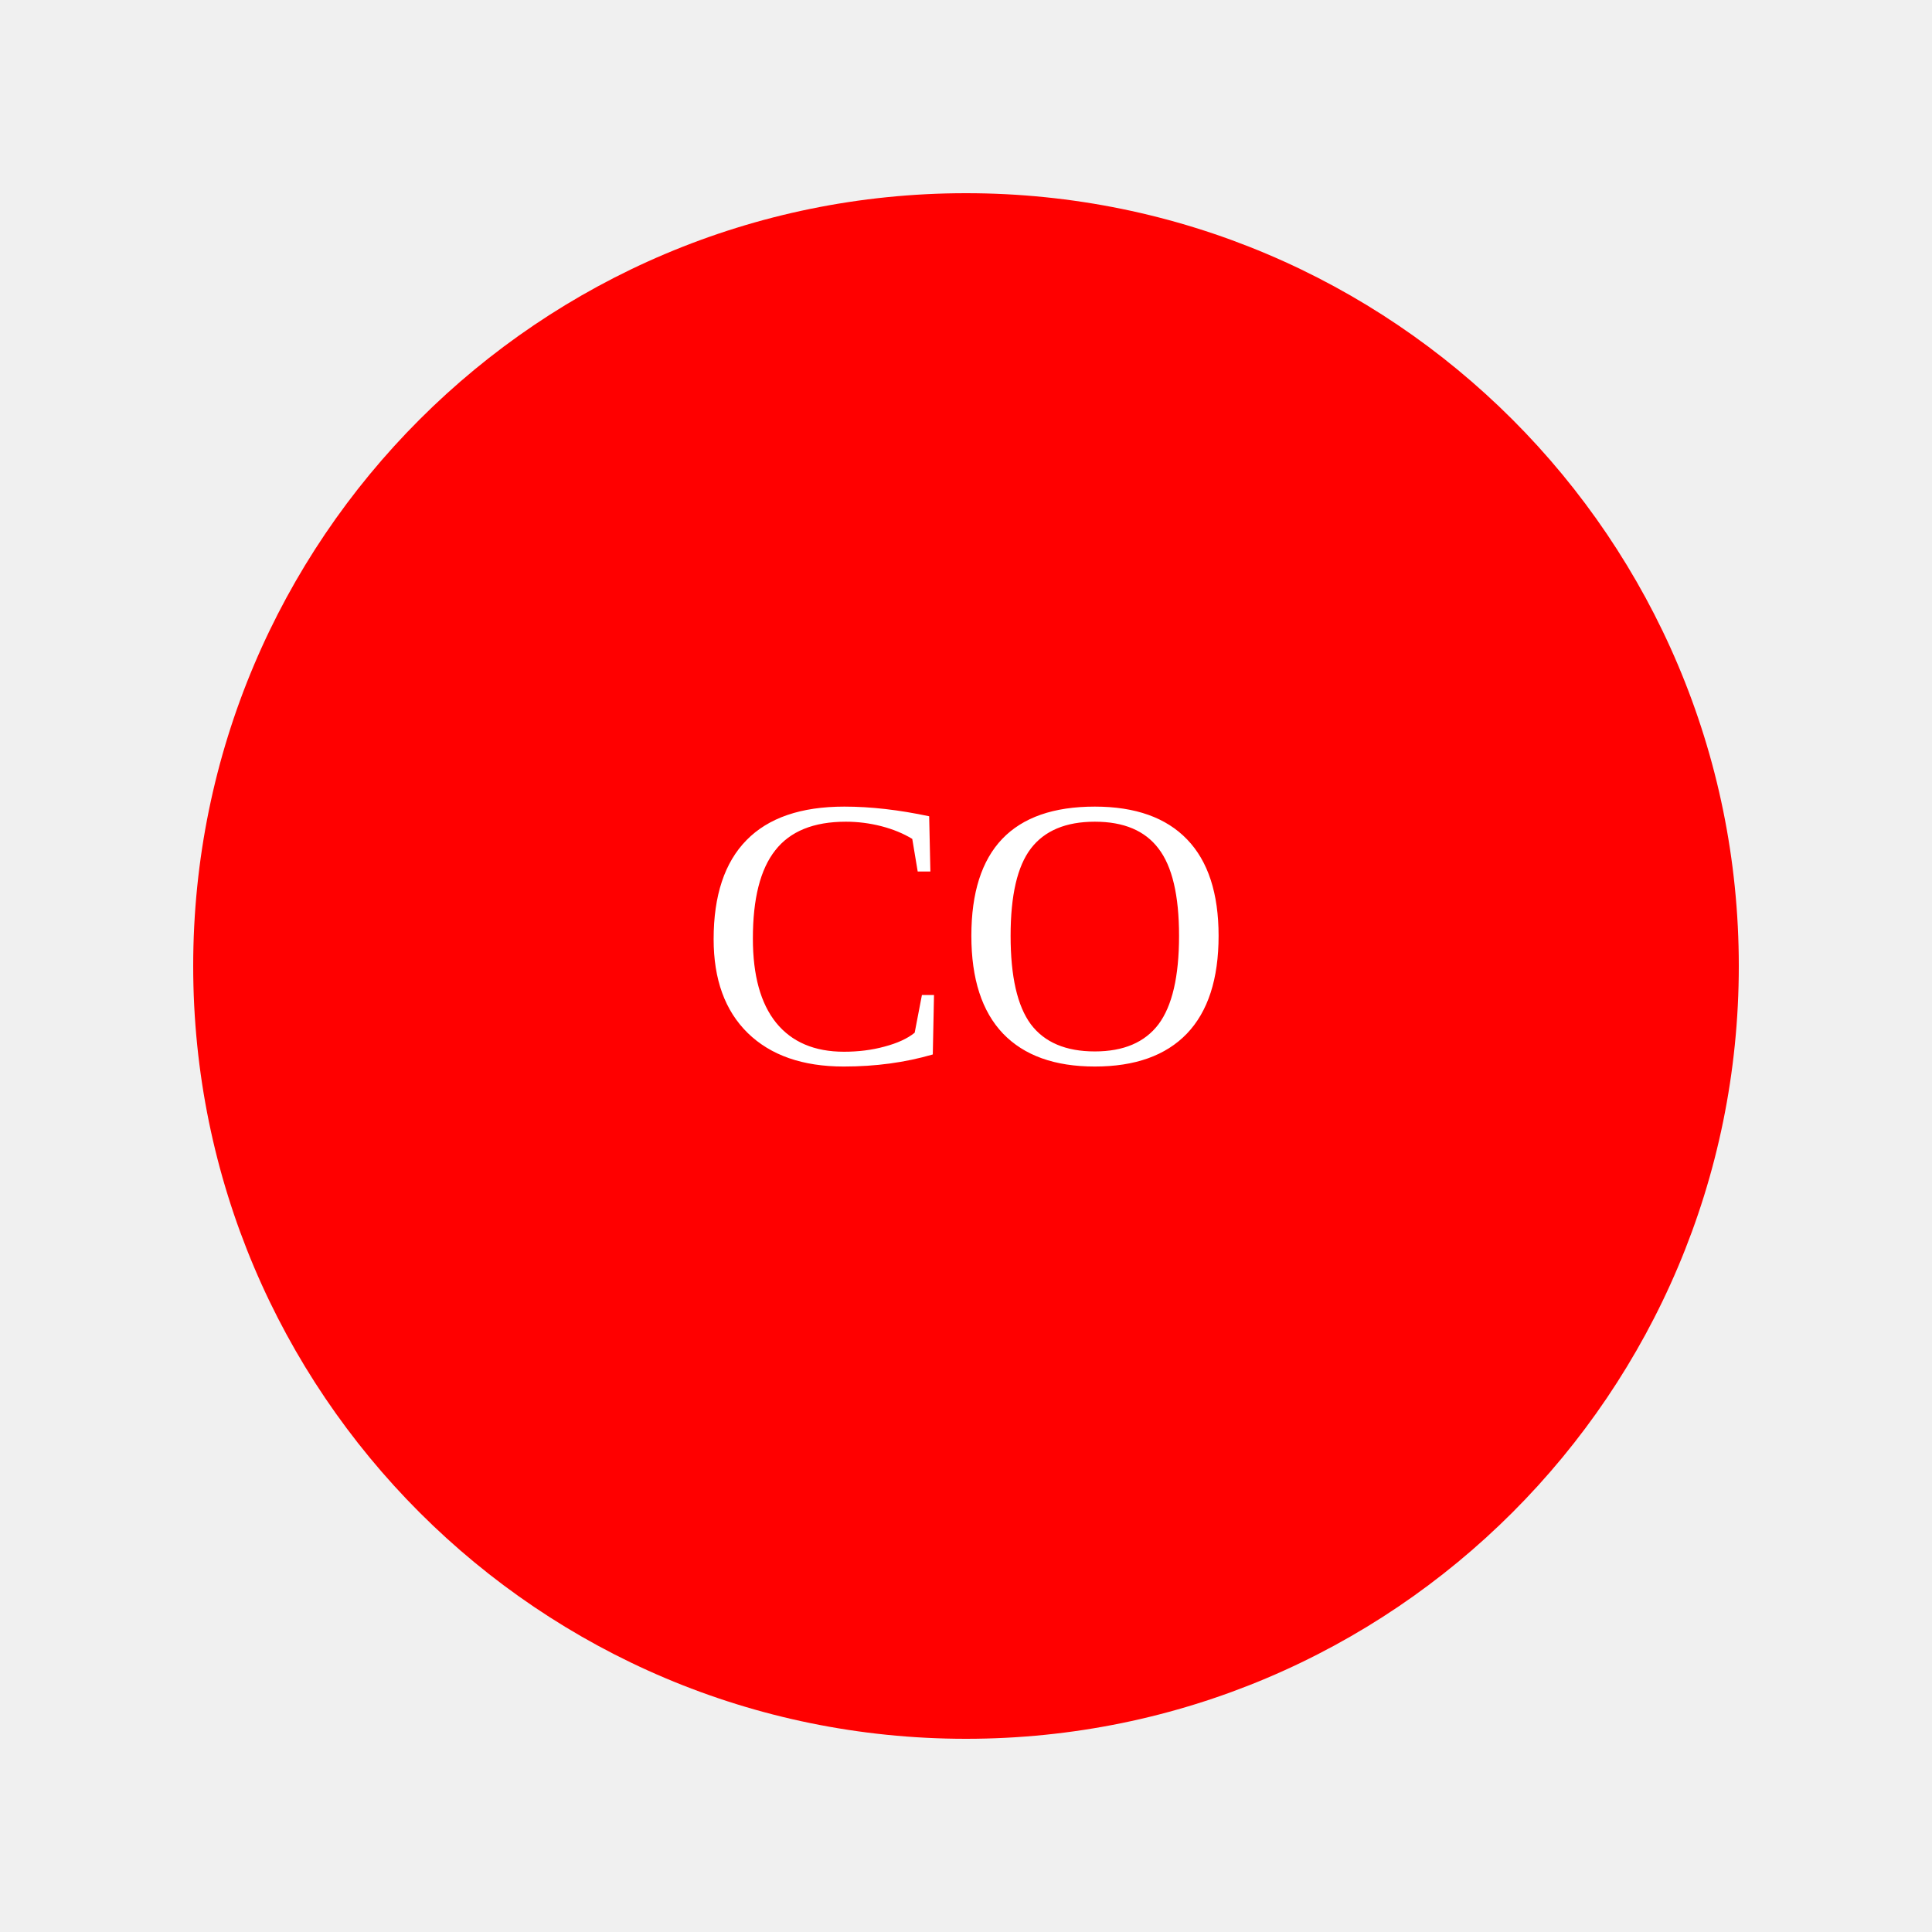
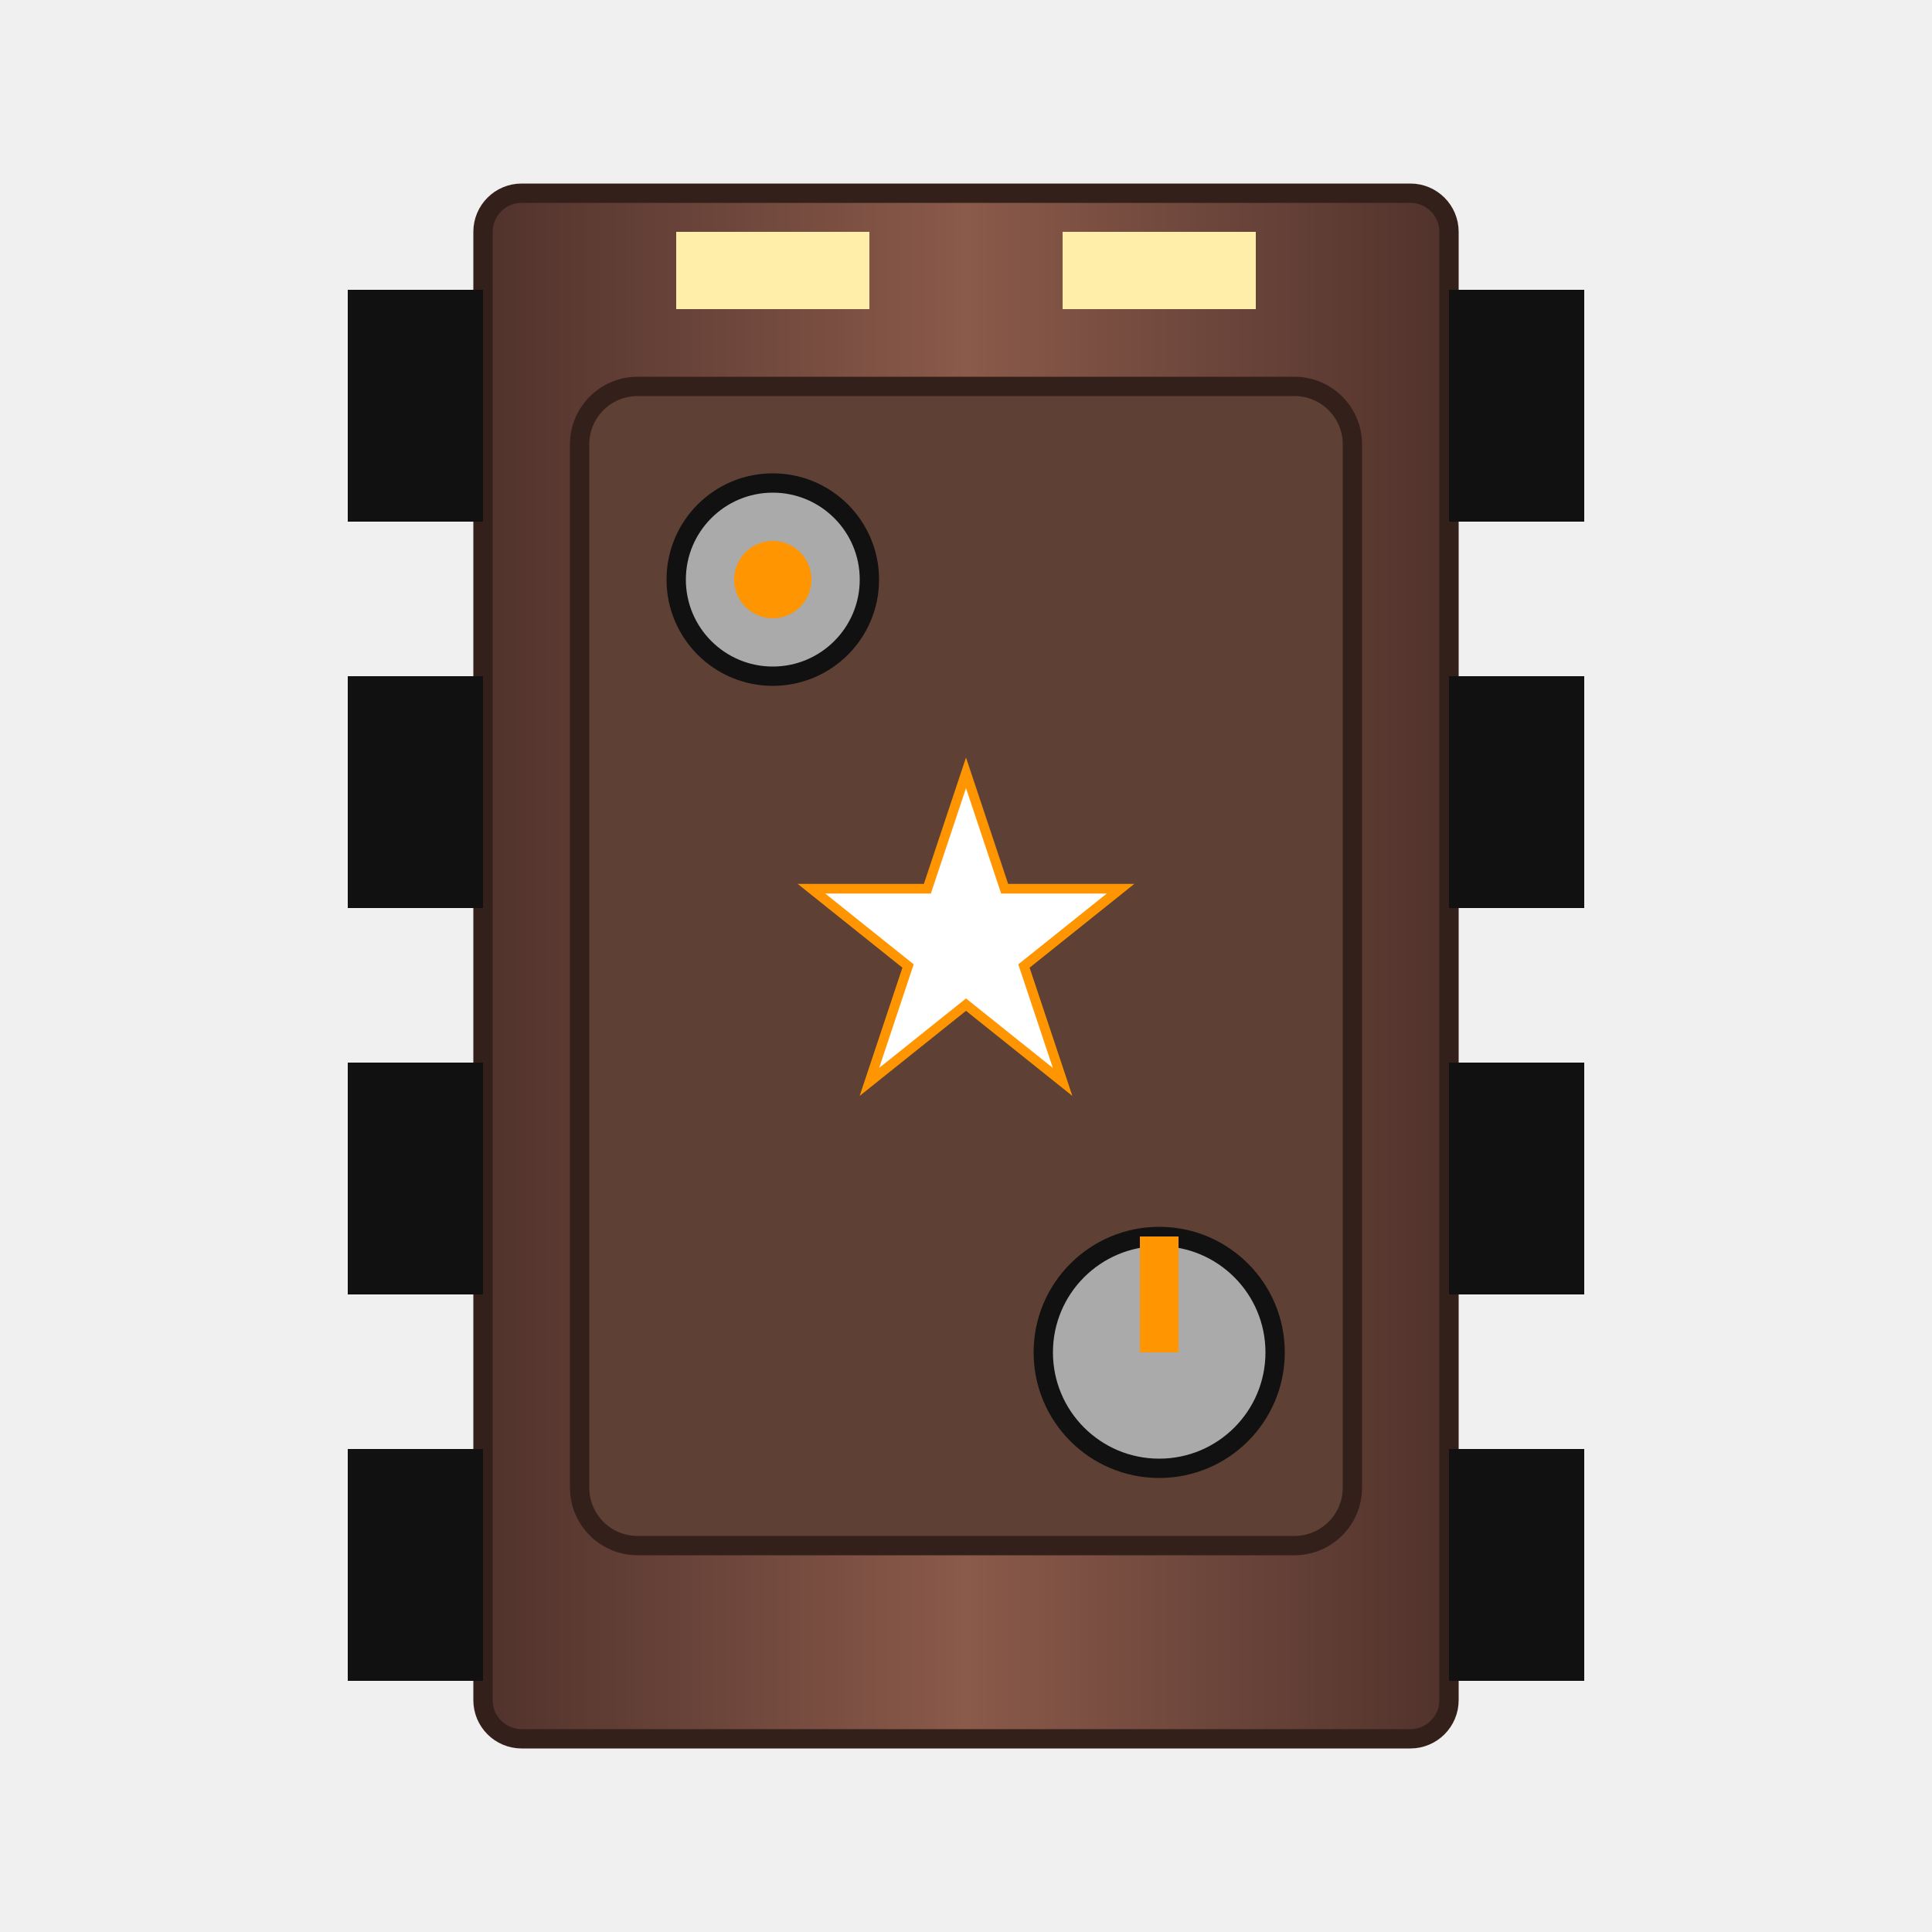
- <svg xmlns="http://www.w3.org/2000/svg" width="100" height="100">
-   <circle cx="50" cy="50" r="40" fill="red" />
-   <text x="50" y="55" font-size="20" text-anchor="middle" fill="white">CO</text>
+ <svg xmlns="http://www.w3.org/2000/svg" viewBox="0 0 100 100">
+   <defs>
+     <linearGradient id="bodyGradRed" x1="0%" y1="0%" x2="100%" y2="0%">
+       <stop offset="0%" stop-color="#50322c" />
+       <stop offset="50%" stop-color="#8a5a4a" />
+       <stop offset="100%" stop-color="#50322c" />
+     </linearGradient>
+   </defs>
+   <g>
+     <rect x="25" y="10" width="50" height="80" rx="2" fill="url(#bodyGradRed)" stroke="#34201a" />
+     <rect x="18" y="15" width="7" height="12" fill="#111" />
+     <rect x="18" y="35" width="7" height="12" fill="#111" />
+     <rect x="18" y="55" width="7" height="12" fill="#111" />
+     <rect x="18" y="75" width="7" height="12" fill="#111" />
+     <rect x="75" y="15" width="7" height="12" fill="#111" />
+     <rect x="75" y="35" width="7" height="12" fill="#111" />
+     <rect x="75" y="55" width="7" height="12" fill="#111" />
+     <rect x="75" y="75" width="7" height="12" fill="#111" />
+     <rect x="30" y="20" width="40" height="60" rx="3" fill="#5e4034" stroke="#34201a" />
+     <circle cx="40" cy="30" r="5" fill="#aaa" stroke="#111" />
+     <circle cx="40" cy="30" r="2" fill="#ff9500" />
+     <circle cx="60" cy="70" r="6" fill="#aaa" stroke="#111" />
+     <line x1="60" y1="70" x2="60" y2="64" stroke="#ff9500" stroke-width="2" />
+     <path d="M50 40 L52 46 L58 46 L53 50 L55 56 L50 52 L45 56 L47 50 L42 46 L48 46 Z" fill="#fff" stroke="#ff9500" stroke-width="0.5" />
+     <rect x="35" y="12" width="10" height="4" fill="#ffeeaa" />
+     <rect x="55" y="12" width="10" height="4" fill="#ffeeaa" />
+   </g>
</svg>
